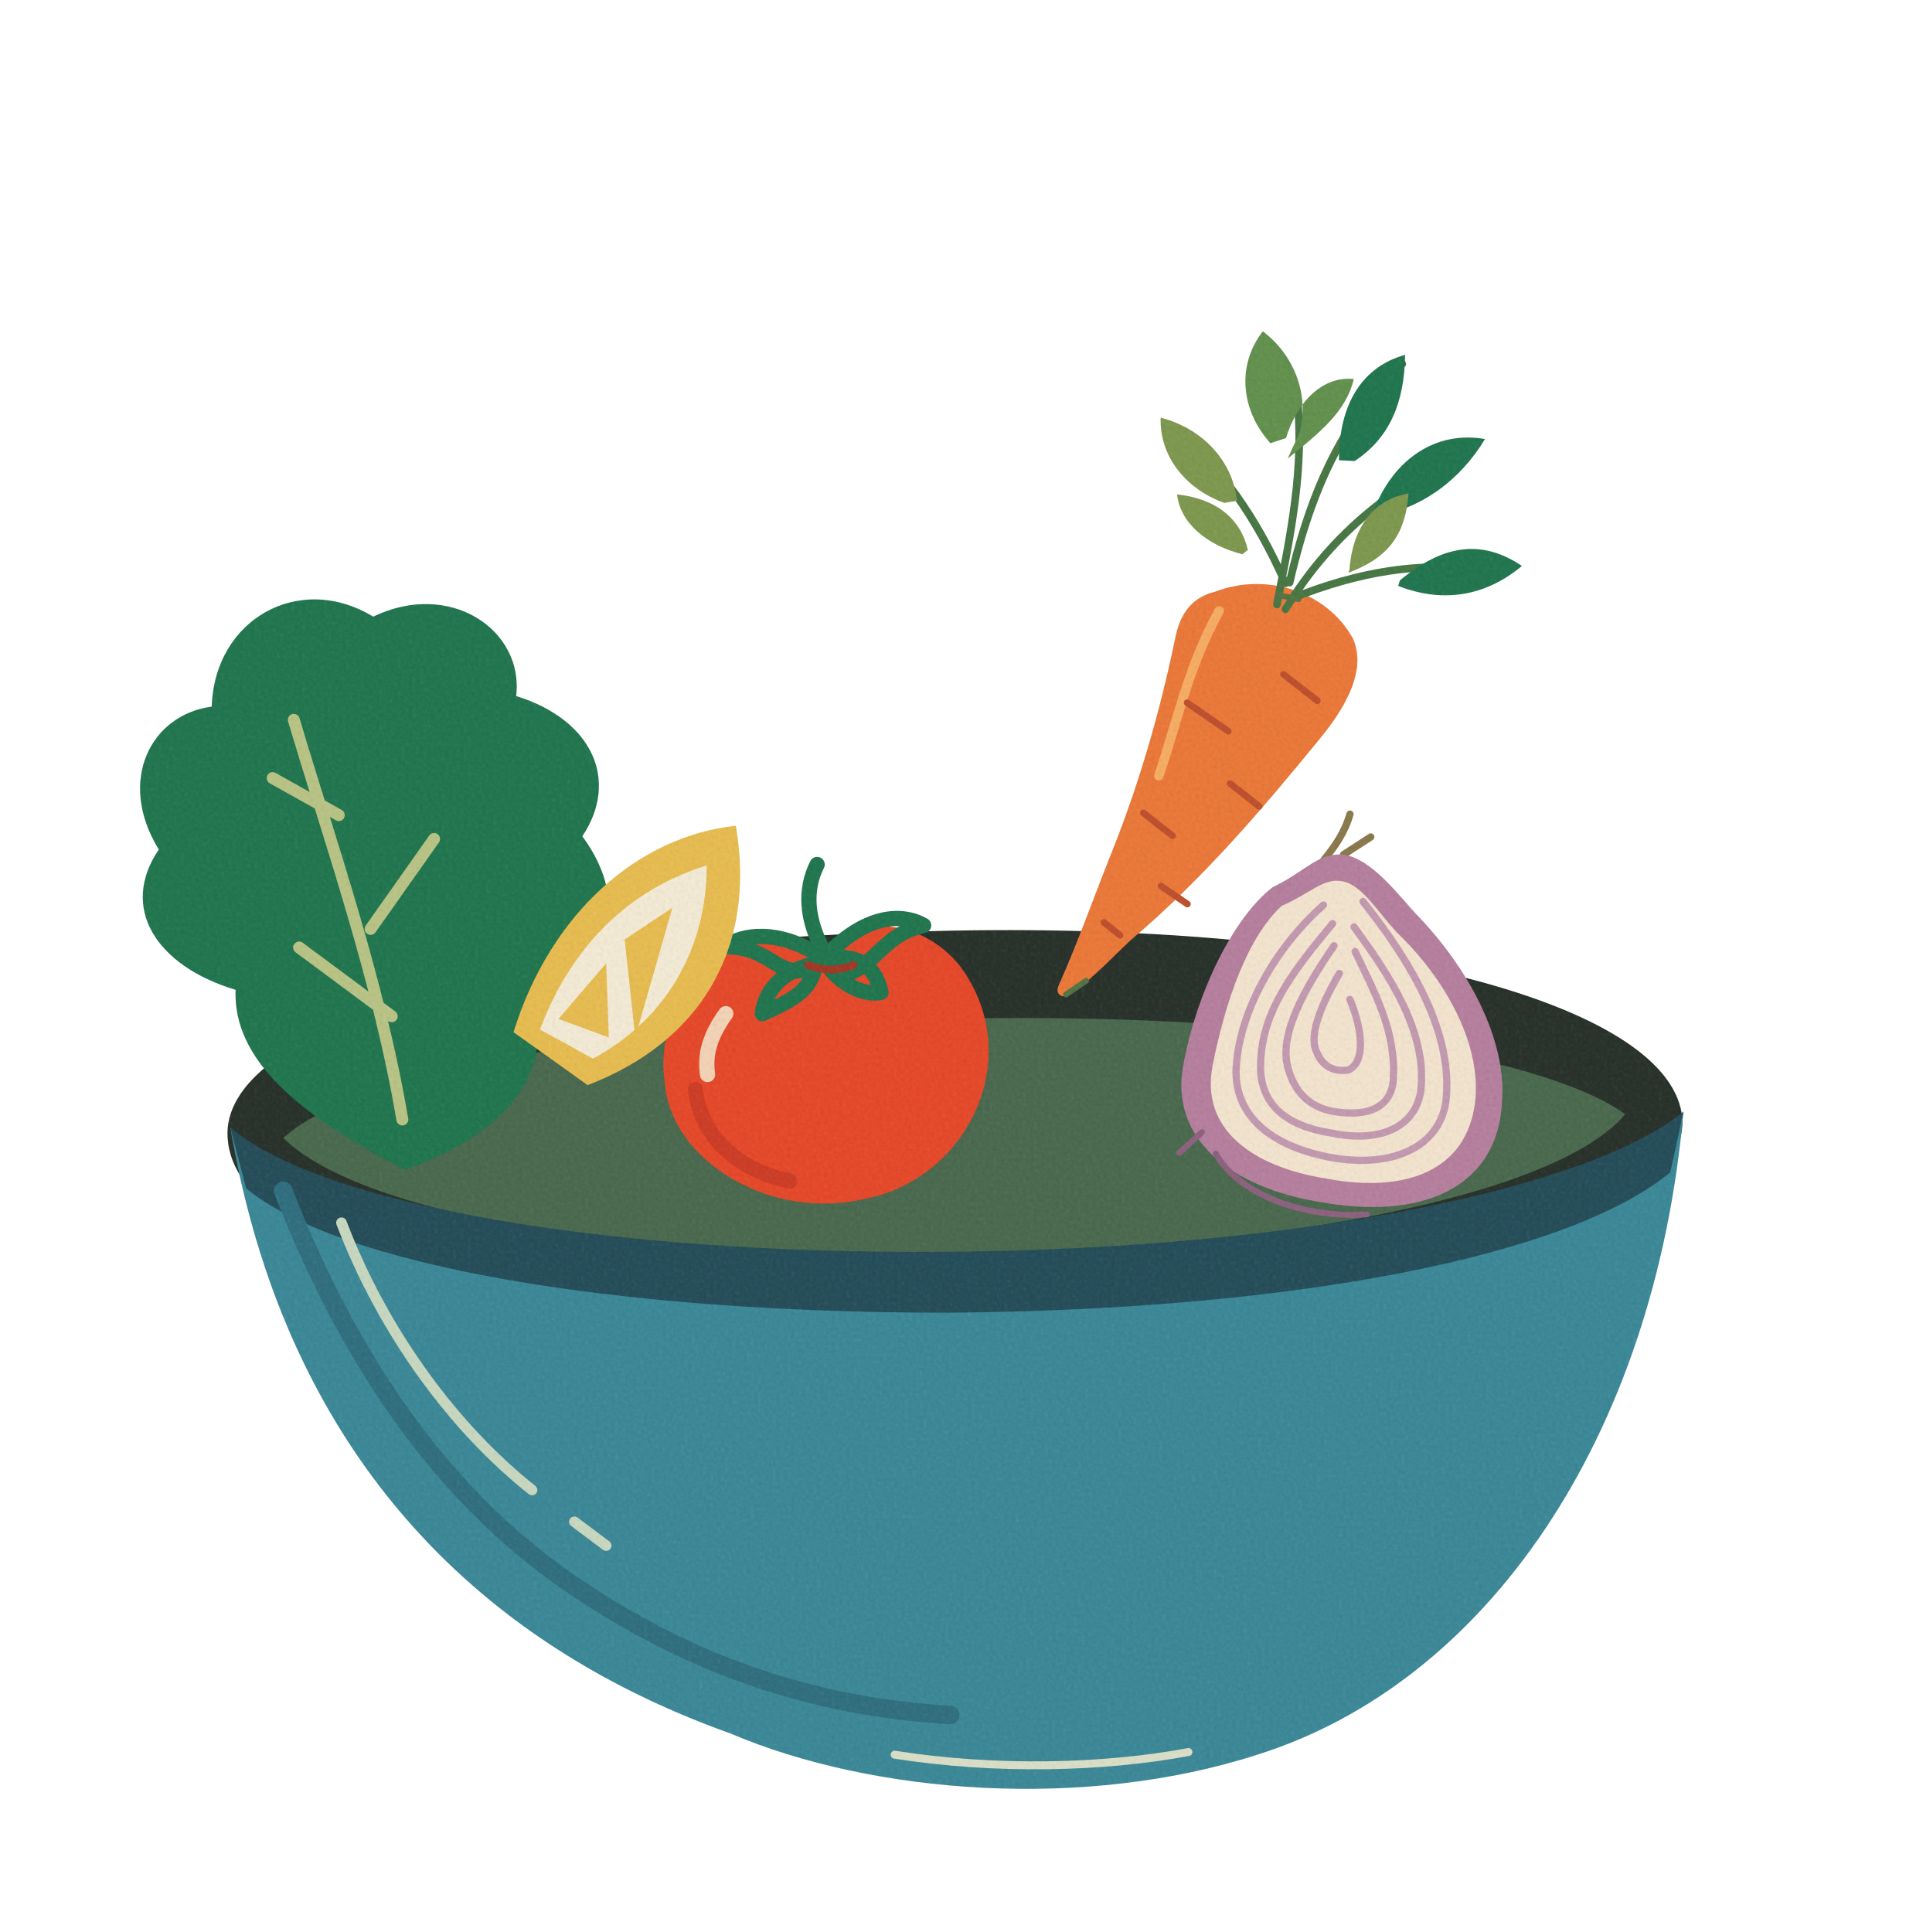
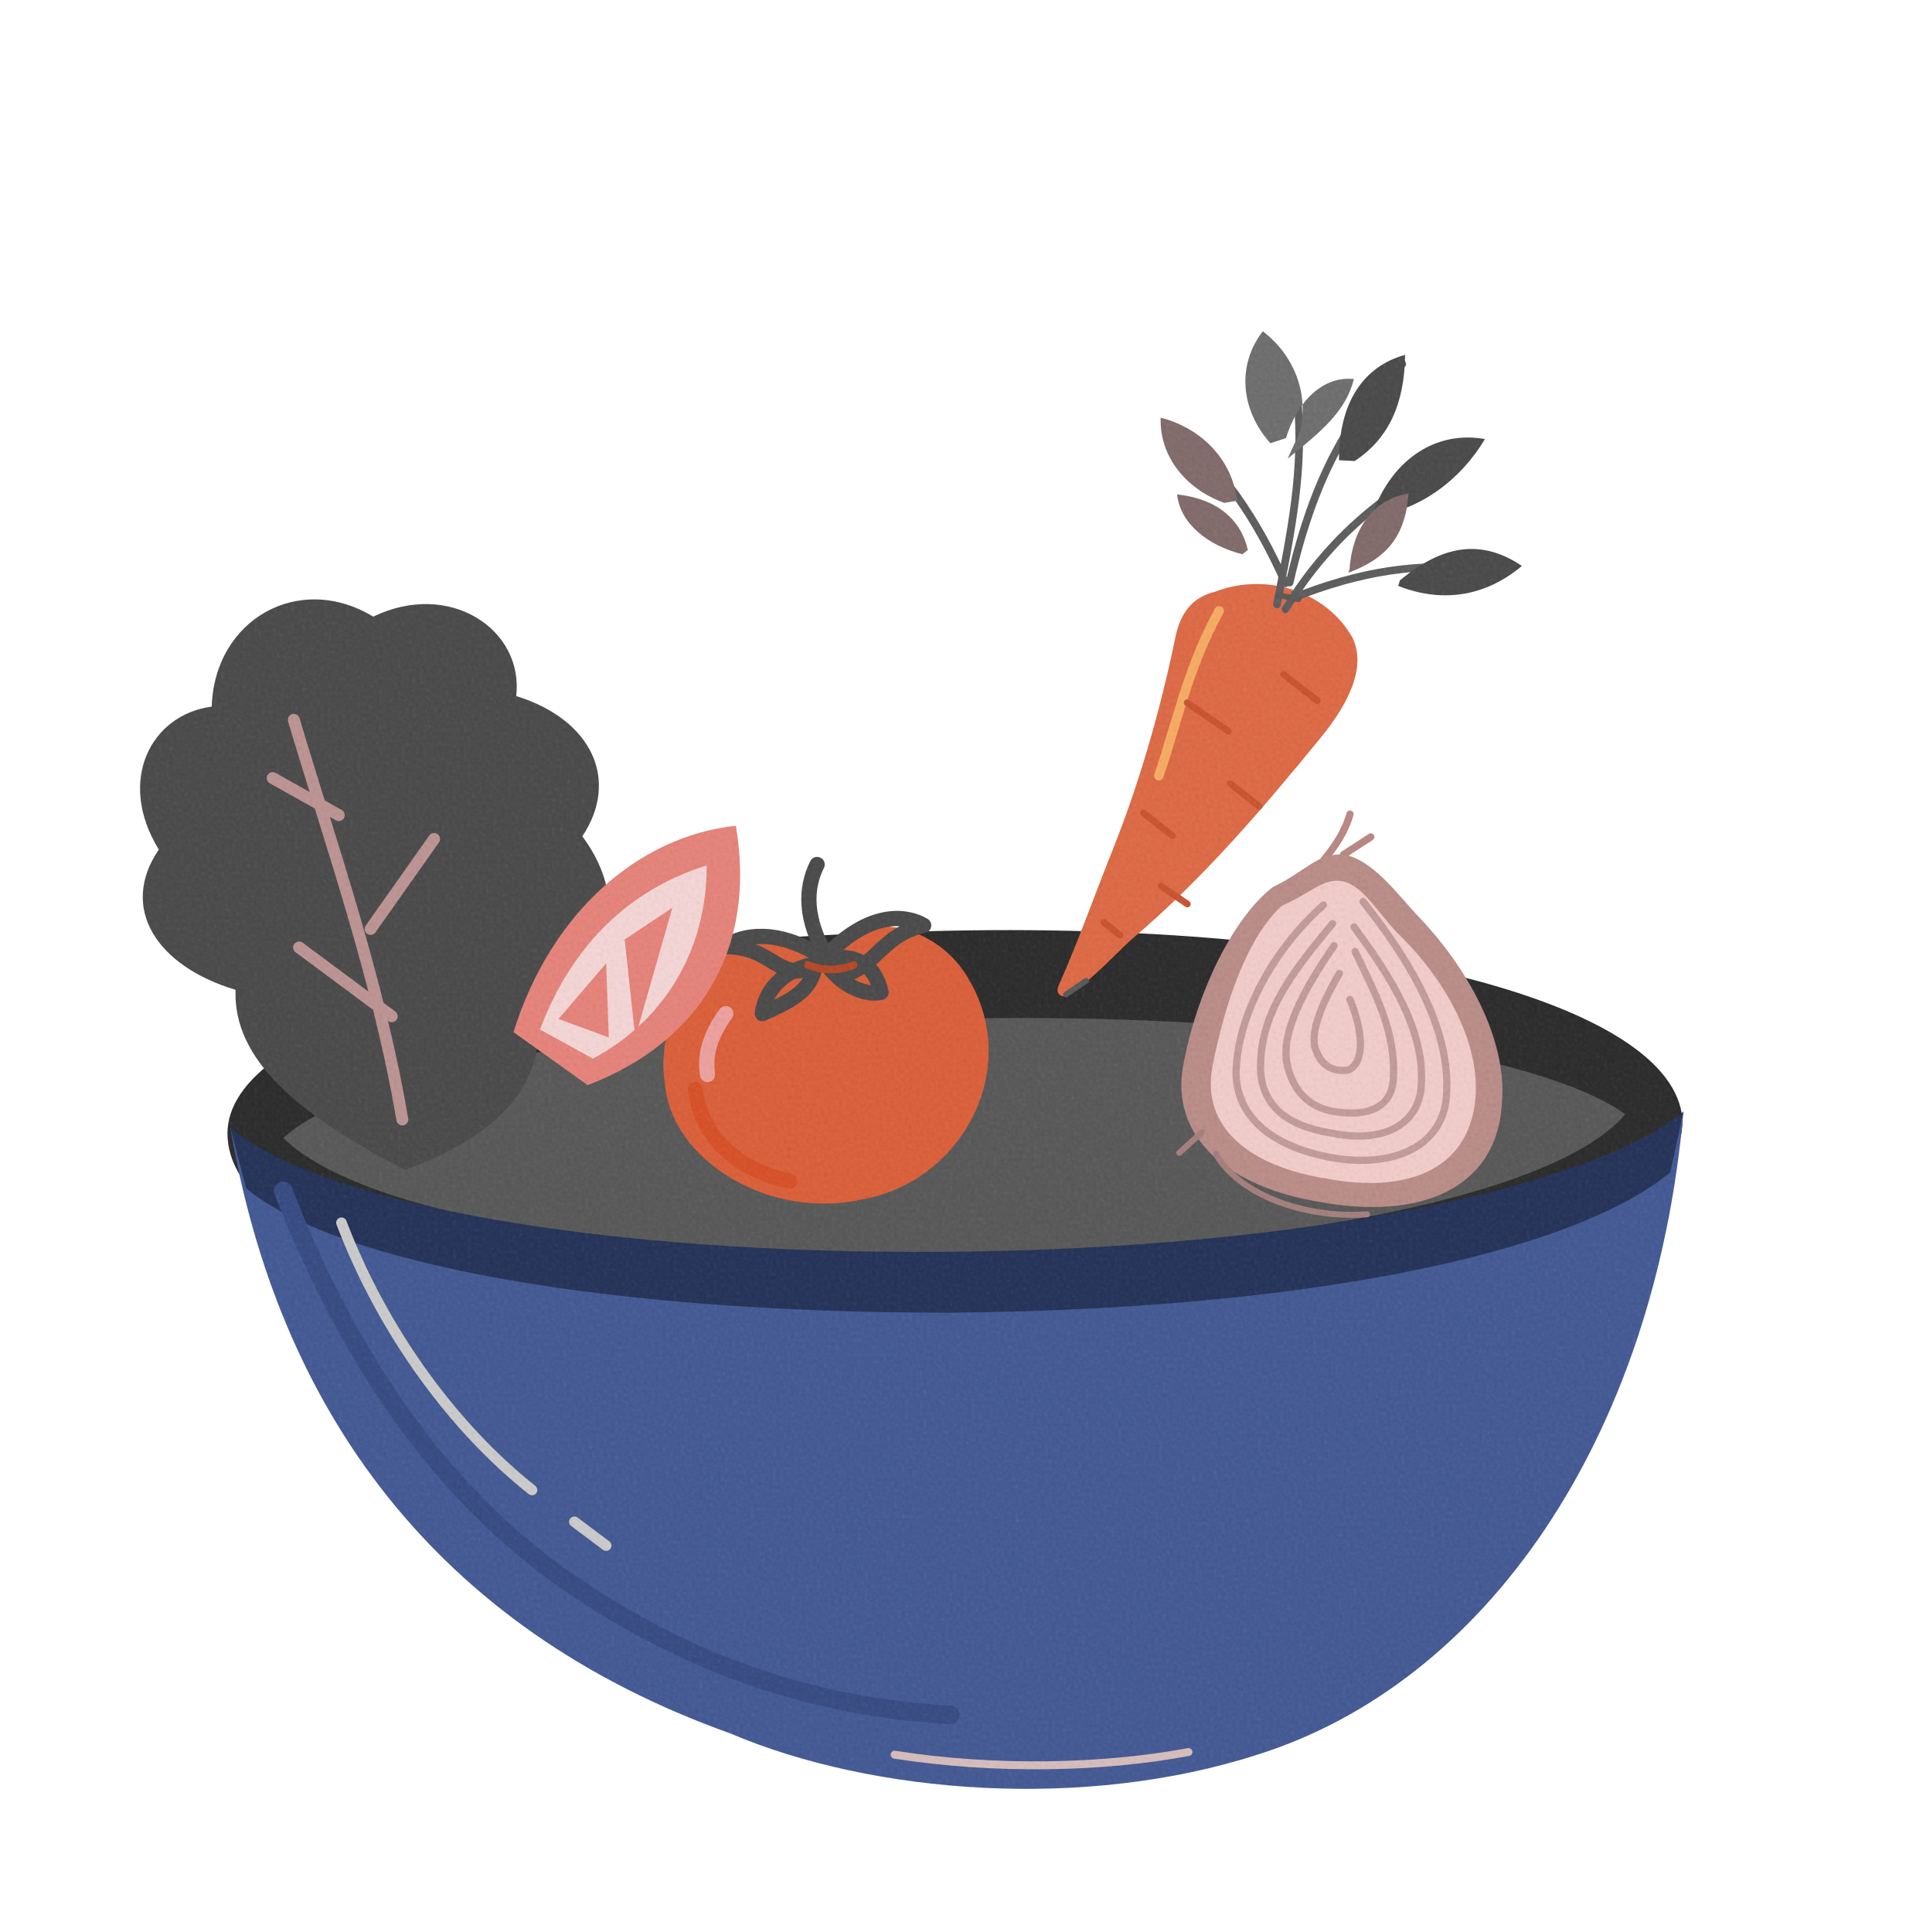
<svg xmlns="http://www.w3.org/2000/svg" viewBox="0 0 720 730" fill="none" role="img" aria-labelledby="title">
  <defs>
    <filter id="paper" x="-2%" y="-2%" width="104%" height="104%" color-interpolation-filters="sRGB">
      <feTurbulence type="fractalNoise" baseFrequency=".72" numOctaves="3" seed="23" stitchTiles="stitch" result="grain" />
      <feColorMatrix in="grain" type="saturate" values="0" />
      <feComponentTransfer>
        <feFuncA type="linear" slope=".14" />
      </feComponentTransfer>
      <feComposite in2="SourceGraphic" operator="in" result="ink" />
      <feBlend in="SourceGraphic" in2="ink" mode="soft-light" />
    </filter>
  </defs>
  <g filter="url(#paper)" stroke-linecap="round" stroke-linejoin="round">
-     <path d="M86 430c-3-41 101-74 260-78 157-5 279 24 289 67 10 45-111 80-269 84-155 5-277-26-280-73Z" fill="#27312a" />
-     <path d="M107 430c27-25 128-43 249-45 125-3 226 13 258 36-25 30-127 51-252 53-121 2-224-14-255-44Z" fill="#49694e" />
-     <path d="M153 442c-41-21-65-42-64-68-30-9-44-31-29-53-16-26-3-51 20-54 1-33 33-51 61-34 29-14 57 5 54 30 29 9 39 32 25 53 20 27 8 53-18 62 7 30-13 51-49 64Z" fill="#20764e" />
-     <path d="M152 423c-9-53-27-104-41-151m37 112-35-26m27-7 24-34m-36-9-25-14" stroke="#b9c485" stroke-width="4.5" />
+     <path d="M86 430c-3-41 101-74 260-78 157-5 279 24 289 67 10 45-111 80-269 84-155 5-277-26-280-73Z" fill="#2c2c2c" />
+     <path d="M107 430c27-25 128-43 249-45 125-3 226 13 258 36-25 30-127 51-252 53-121 2-224-14-255-44Z" fill="#595959" />
+     <path d="M153 442c-41-21-65-42-64-68-30-9-44-31-29-53-16-26-3-51 20-54 1-33 33-51 61-34 29-14 57 5 54 30 29 9 39 32 25 53 20 27 8 53-18 62 7 30-13 51-49 64Z" fill="#4b4b4b" />
+     <path d="M152 423c-9-53-27-104-41-151m37 112-35-26m27-7 24-34m-36-9-25-14" stroke="#bd9493" stroke-width="4.5" />
    <g transform="translate(370 126) rotate(17 120 195) scale(.72)">
-       <path d="M86 154c23-18 56-17 76 2 11 12 9 32-1 56-18 44-37 88-64 130-8 14-14 27-23 37-3 3-7 1-6-4 3-25 4-49 6-73 4-46 2-88-1-120-1-13 3-22 13-28Z" fill="#ec7838" />
+       <path d="M86 154c23-18 56-17 76 2 11 12 9 32-1 56-18 44-37 88-64 130-8 14-14 27-23 37-3 3-7 1-6-4 3-25 4-49 6-73 4-46 2-88-1-120-1-13 3-22 13-28Z" fill="#df6a46" />
      <path d="M91 163c-7 33-4 62-5 92" stroke="#f8ad63" stroke-width="5" />
-       <path d="m133 185 21 8m-65 21 25 8m9 26 18 7m-57 21 18 7m2 27 16 5m-39 22 10 4" stroke="#bf4f2d" stroke-width="3.5" />
-       <path d="M119 151c-4-38-7-73-22-108m27 109c12-47 37-81 70-110m-69 104c31-25 59-38 91-44m-96 37c-25-29-50-48-79-61m81 60c-4-56 4-93 23-127" stroke="#477744" stroke-width="4" />
-       <path d="M91 71C71 59 62 37 70 16c19 7 33 24 34 45l-2 15C115 57 124 43 123 26c-16 3-25 20-25 40Z" fill="#62914d" />
-       <path d="M128 69c-9-29-2-51 17-63 7 24 5 44-9 61Zm25 21c2-31 20-51 45-54-6 24-21 45-44 56Zm24 30c17-26 36-33 59-26-13 20-33 31-59 29Z" fill="#20764e" />
-       <path d="M77 108c-22-1-40-14-45-33 23-1 43 11 51 30Zm17 23c-19 1-36-6-42-20 21-4 36 3 44 17Zm56-9c-5-22 2-39 18-47 5 22-1 36-18 49Z" fill="#7e984e" />
-       <path d="m118 146 11-1m-48 224-8 10" stroke="#547342" stroke-width="3" />
+       <path d="m133 185 21 8m-65 21 25 8m9 26 18 7m-57 21 18 7m2 27 16 5m-39 22 10 4" stroke="#cb5430" stroke-width="3.5" />
+       <path d="M119 151c-4-38-7-73-22-108m27 109c12-47 37-81 70-110m-69 104c31-25 59-38 91-44m-96 37c-25-29-50-48-79-61m81 60c-4-56 4-93 23-127" stroke="#5e5e5e" stroke-width="4" />
+       <path d="M91 71C71 59 62 37 70 16c19 7 33 24 34 45l-2 15C115 57 124 43 123 26c-16 3-25 20-25 40Z" fill="#6f6f6f" />
+       <path d="M128 69c-9-29-2-51 17-63 7 24 5 44-9 61Zm25 21c2-31 20-51 45-54-6 24-21 45-44 56Zm24 30c17-26 36-33 59-26-13 20-33 31-59 29Z" fill="#4b4b4b" />
+       <path d="M77 108c-22-1-40-14-45-33 23-1 43 11 51 30Zm17 23c-19 1-36-6-42-20 21-4 36 3 44 17Zm56-9c-5-22 2-39 18-47 5 22-1 36-18 49Z" fill="#826c6b" />
+       <path d="m118 146 11-1m-48 224-8 10" stroke="#5a5a5a" stroke-width="3" />
    </g>
    <g transform="translate(242 314) scale(1.15)">
-       <path d="M17 51C26 33 44 32 59 39 74 25 98 31 108 49 125 78 106 115 73 121 42 128 10 108 8 83 6 70 10 60 17 51Z" fill="#e74829" />
-       <path d="M18 85c2 17 16 27 31 30" stroke="#cf3c25" stroke-width="5" />
-       <path d="M61 41c-7-12-7-22-3-30m1 30c-14-9-26-7-31-3 13 0 16 8 24 8m8-4c14-15 26-15 33-11-13 3-15 12-25 16m-8-5c6 10 15 12 19 11-2-9-8-13-19-11m-4 2c-9 2-15 8-16 16 9-4 15-7 17-14" stroke="#20764e" stroke-width="5" />
-       <path d="M28 60c-5 7-7 13-6 20" stroke="#f5d4b6" stroke-width="5" />
-       <path d="M55 44c5 2 10 2 15 0" stroke="#a33723" stroke-width="2.5" />
+       <path d="M17 51C26 33 44 32 59 39 74 25 98 31 108 49 125 78 106 115 73 121 42 128 10 108 8 83 6 70 10 60 17 51Z" fill="#dc603a" />
+       <path d="M18 85c2 17 16 27 31 30" stroke="#d95128" stroke-width="5" />
+       <path d="M61 41c-7-12-7-22-3-30m1 30c-14-9-26-7-31-3 13 0 16 8 24 8m8-4c14-15 26-15 33-11-13 3-15 12-25 16m-8-5c6 10 15 12 19 11-2-9-8-13-19-11m-4 2c-9 2-15 8-16 16 9-4 15-7 17-14" stroke="#4b4b4b" stroke-width="5" />
+       <path d="M28 60c-5 7-7 13-6 20" stroke="#eea29f" stroke-width="5" />
+       <path d="M55 44c5 2 10 2 15 0" stroke="#b74927" stroke-width="2.5" />
    </g>
    <g transform="translate(441 308) rotate(9 82 87) scale(.91)">
-       <path d="M53 24c4-7 7-13 8-21m0 17 10-9" stroke="#8a794c" stroke-width="3" />
-       <path d="M34 38C47 29 50 21 61 20c12 0 25 13 34 20 24 18 45 45 47 71 4 37-27 54-68 53-37 0-67-16-65-49 1-30 11-62 25-77Z" fill="#b67f9e" />
-       <path d="M39 45c11-7 15-14 23-14 9 0 18 12 28 19 21 15 40 39 41 63 1 29-23 42-56 41-31 0-55-12-54-39 1-27 6-55 18-70Z" fill="#f4e5cf" />
-       <path d="M56 42C38 64 28 93 31 116c3 19 20 28 43 29 27 1 45-11 45-30-1-29-24-56-47-77m-11 11c-15 25-24 43-20 65 3 14 14 21 33 21 21 1 34-8 34-23-1-25-21-46-38-63m-7 9c-12 25-16 42-11 53 4 9 11 15 22 15 15 0 23-6 22-17-2-20-13-34-24-50m-5 10c-7 18-8 29-4 34 3 5 8 7 14 5 6-4 4-16-4-29" stroke="#c49ab1" stroke-width="3" />
-       <path d="M28 151c12 15 40 21 66 15m-73-23-8 10" stroke="#8d617e" stroke-width="2.5" />
+       <path d="M53 24c4-7 7-13 8-21m0 17 10-9" stroke="#bb8883" stroke-width="3" />
+       <path d="M34 38C47 29 50 21 61 20c12 0 25 13 34 20 24 18 45 45 47 71 4 37-27 54-68 53-37 0-67-16-65-49 1-30 11-62 25-77Z" fill="#bb8d88" />
+       <path d="M39 45c11-7 15-14 23-14 9 0 18 12 28 19 21 15 40 39 41 63 1 29-23 42-56 41-31 0-55-12-54-39 1-27 6-55 18-70Z" fill="#f3cdcb" />
+       <path d="M56 42C38 64 28 93 31 116c3 19 20 28 43 29 27 1 45-11 45-30-1-29-24-56-47-77m-11 11c-15 25-24 43-20 65 3 14 14 21 33 21 21 1 34-8 34-23-1-25-21-46-38-63m-7 9c-12 25-16 42-11 53 4 9 11 15 22 15 15 0 23-6 22-17-2-20-13-34-24-50m-5 10c-7 18-8 29-4 34 3 5 8 7 14 5 6-4 4-16-4-29" stroke="#c49c9a" stroke-width="3" />
+       <path d="M28 151c12 15 40 21 66 15m-73-23-8 10" stroke="#a6807d" stroke-width="2.5" />
    </g>
-     <path d="M194 390c14-45 47-74 84-78 8 47-14 82-56 98Z" fill="#e8bd50" />
-     <path d="M204 389c12-32 34-53 63-62 0 31-15 58-43 73Z" fill="#f5ecd6" />
-     <path d="m211 385 18-21 1 28m6-37 18-12-14 49" fill="#e8bd50" />
-     <path d="M87 426c26 31 134 56 272 55 139-1 250-26 277-61-11 124-75 216-161 243-65 21-145 15-199-8C164 615 105 532 87 426Z" fill="#3b8898" />
-     <path d="M87 426c34 29 141 48 270 47 134-1 244-24 279-53l-5 23c-39 32-143 52-273 53-128 0-230-18-265-47Z" fill="#244d59" />
-     <path d="M107 450c28 72 66 120 111 150 43 29 89 45 141 48" stroke="#2f6f80" stroke-width="7" />
-     <path d="M129 462c16 42 43 78 72 101m16 12 12 9" stroke="#c9d9c0" stroke-width="4" />
-     <path d="M338 663c38 6 79 5 111-1" stroke="#dce0c8" stroke-width="3" />
+     <path d="M194 390c14-45 47-74 84-78 8 47-14 82-56 98Z" fill="#e7847b" />
+     <path d="M204 389c12-32 34-53 63-62 0 31-15 58-43 73Z" fill="#f5d7d6" />
+     <path d="m211 385 18-21 1 28m6-37 18-12-14 49" fill="#e7847b" />
+     <path d="M87 426c26 31 134 56 272 55 139-1 250-26 277-61-11 124-75 216-161 243-65 21-145 15-199-8C164 615 105 532 87 426Z" fill="#445a95" />
+     <path d="M87 426c34 29 141 48 270 47 134-1 244-24 279-53l-5 23c-39 32-143 52-273 53-128 0-230-18-265-47Z" fill="#253359" />
+     <path d="M107 450c28 72 66 120 111 150 43 29 89 45 141 48" stroke="#384c84" stroke-width="7" />
+     <path d="M129 462c16 42 43 78 72 101m16 12 12 9" stroke="#cccccc" stroke-width="4" />
+     <path d="M338 663c38 6 79 5 111-1" stroke="#d8bebd" stroke-width="3" />
  </g>
</svg>
